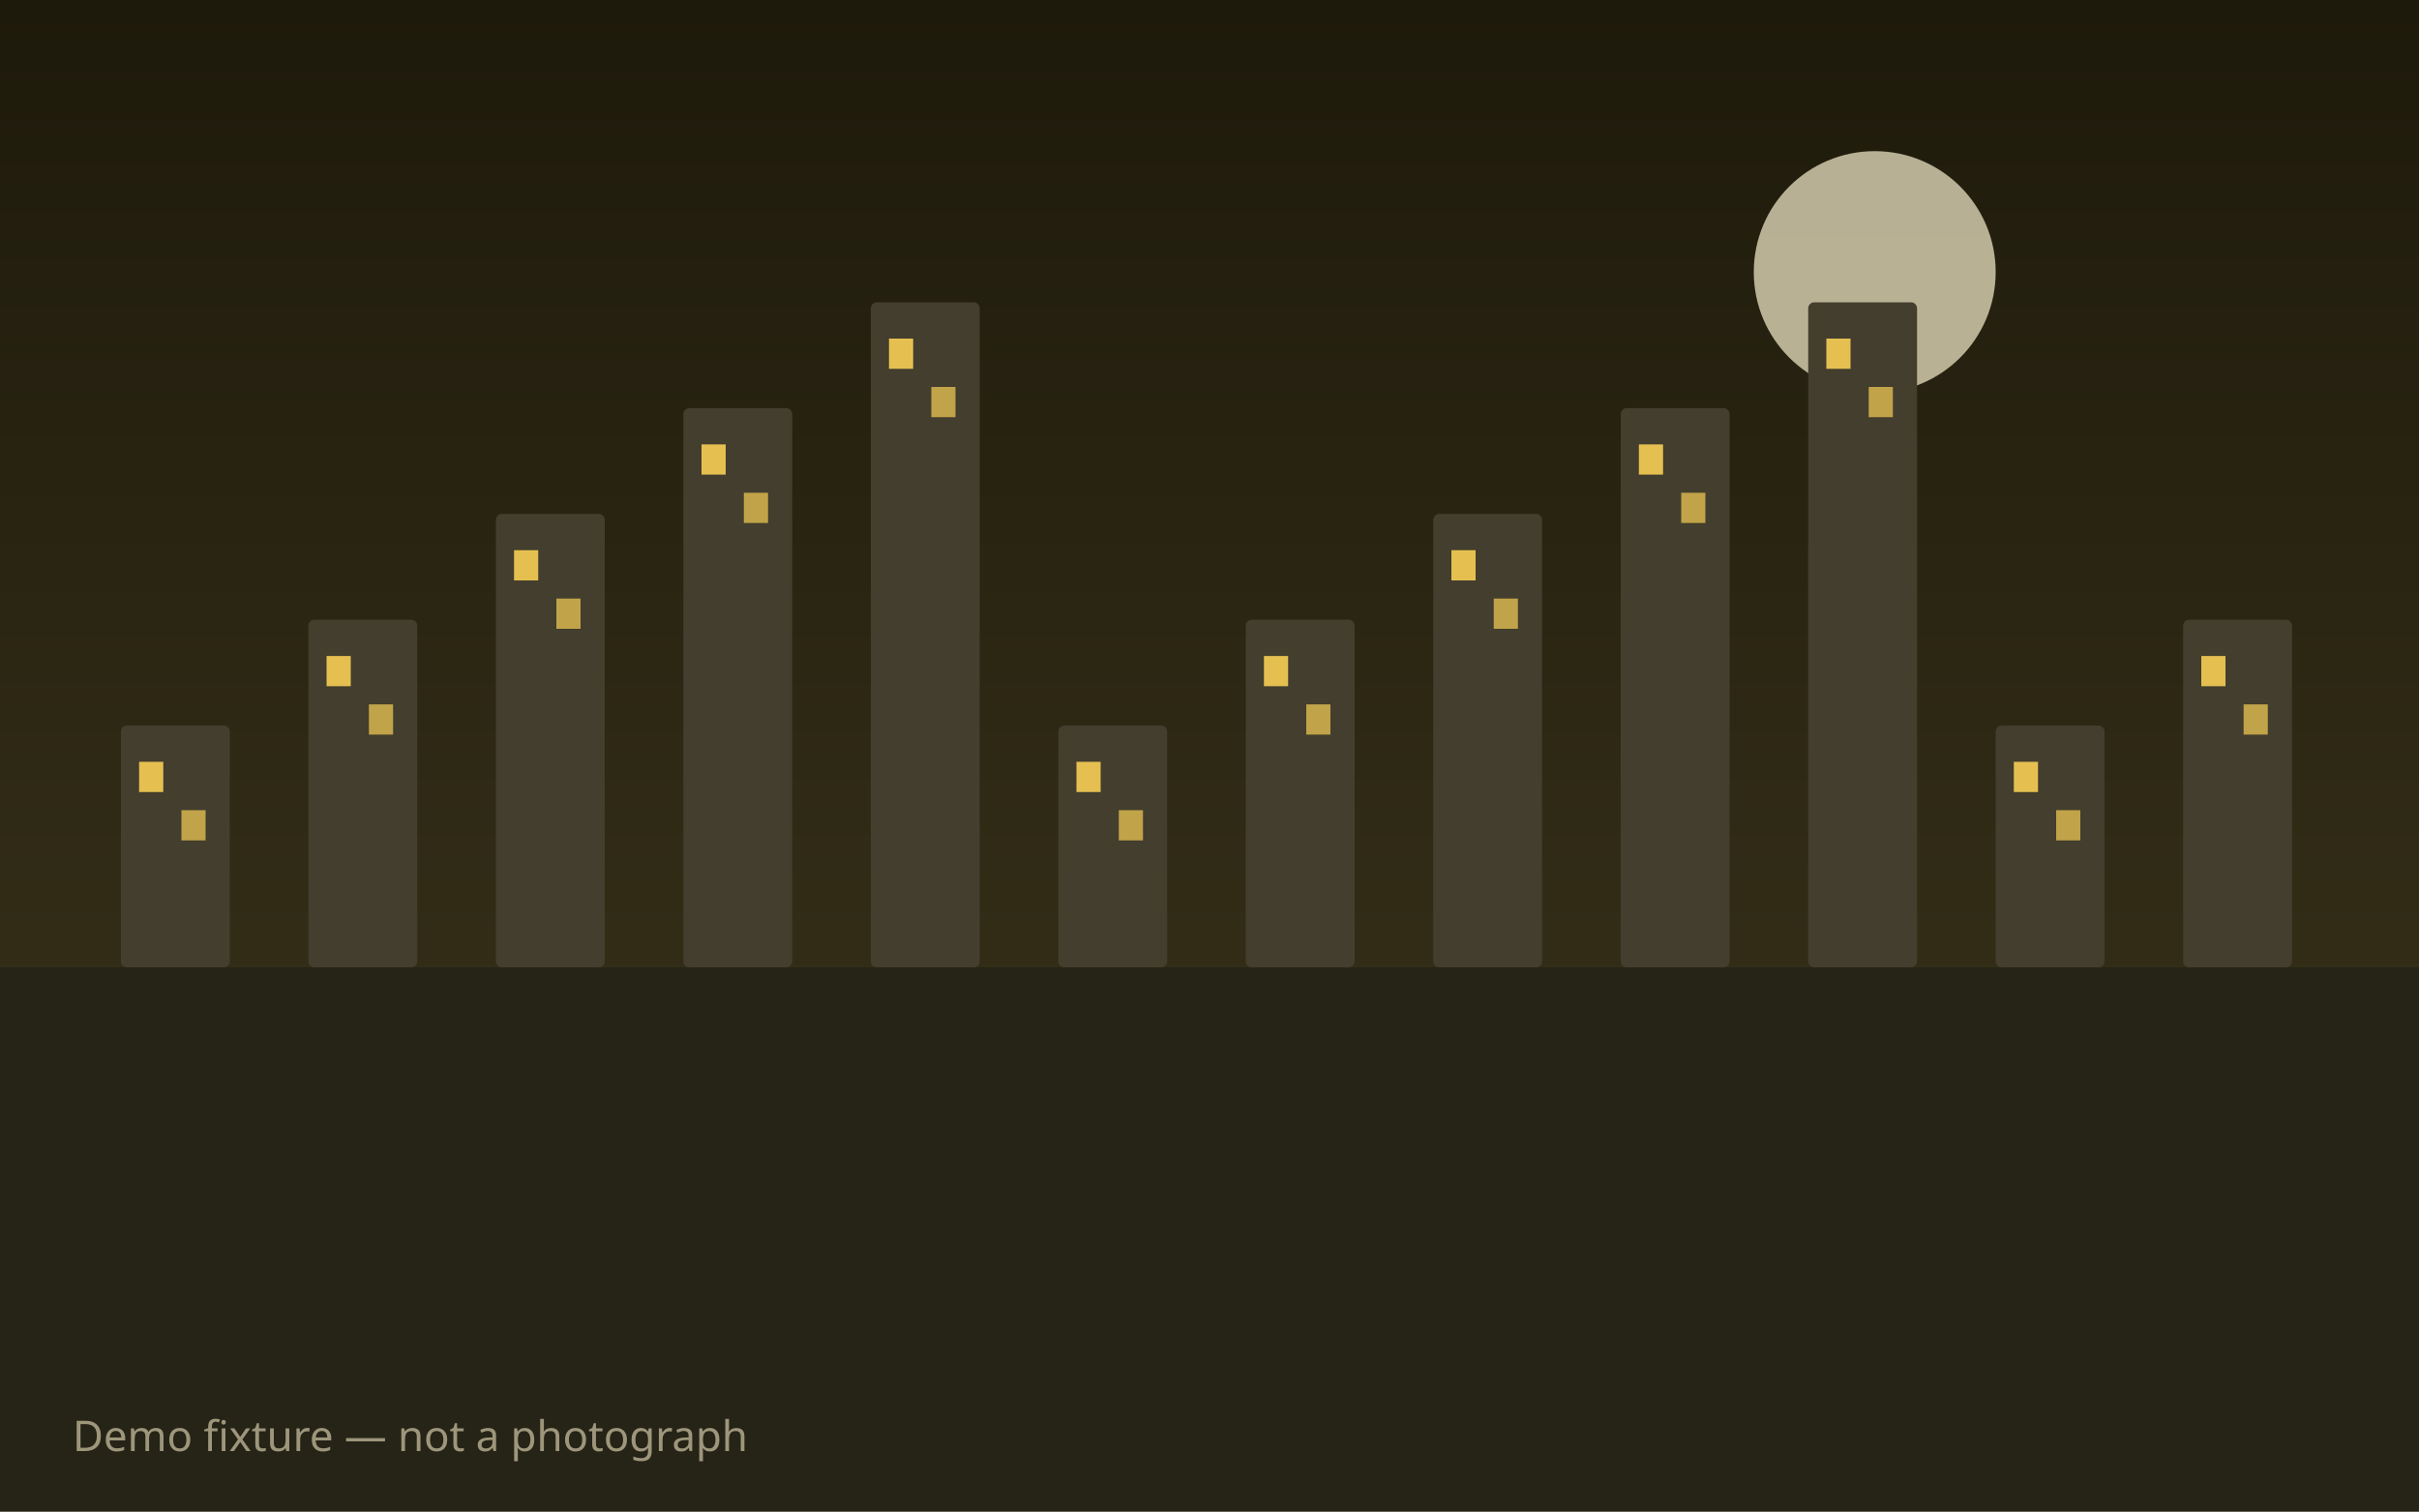
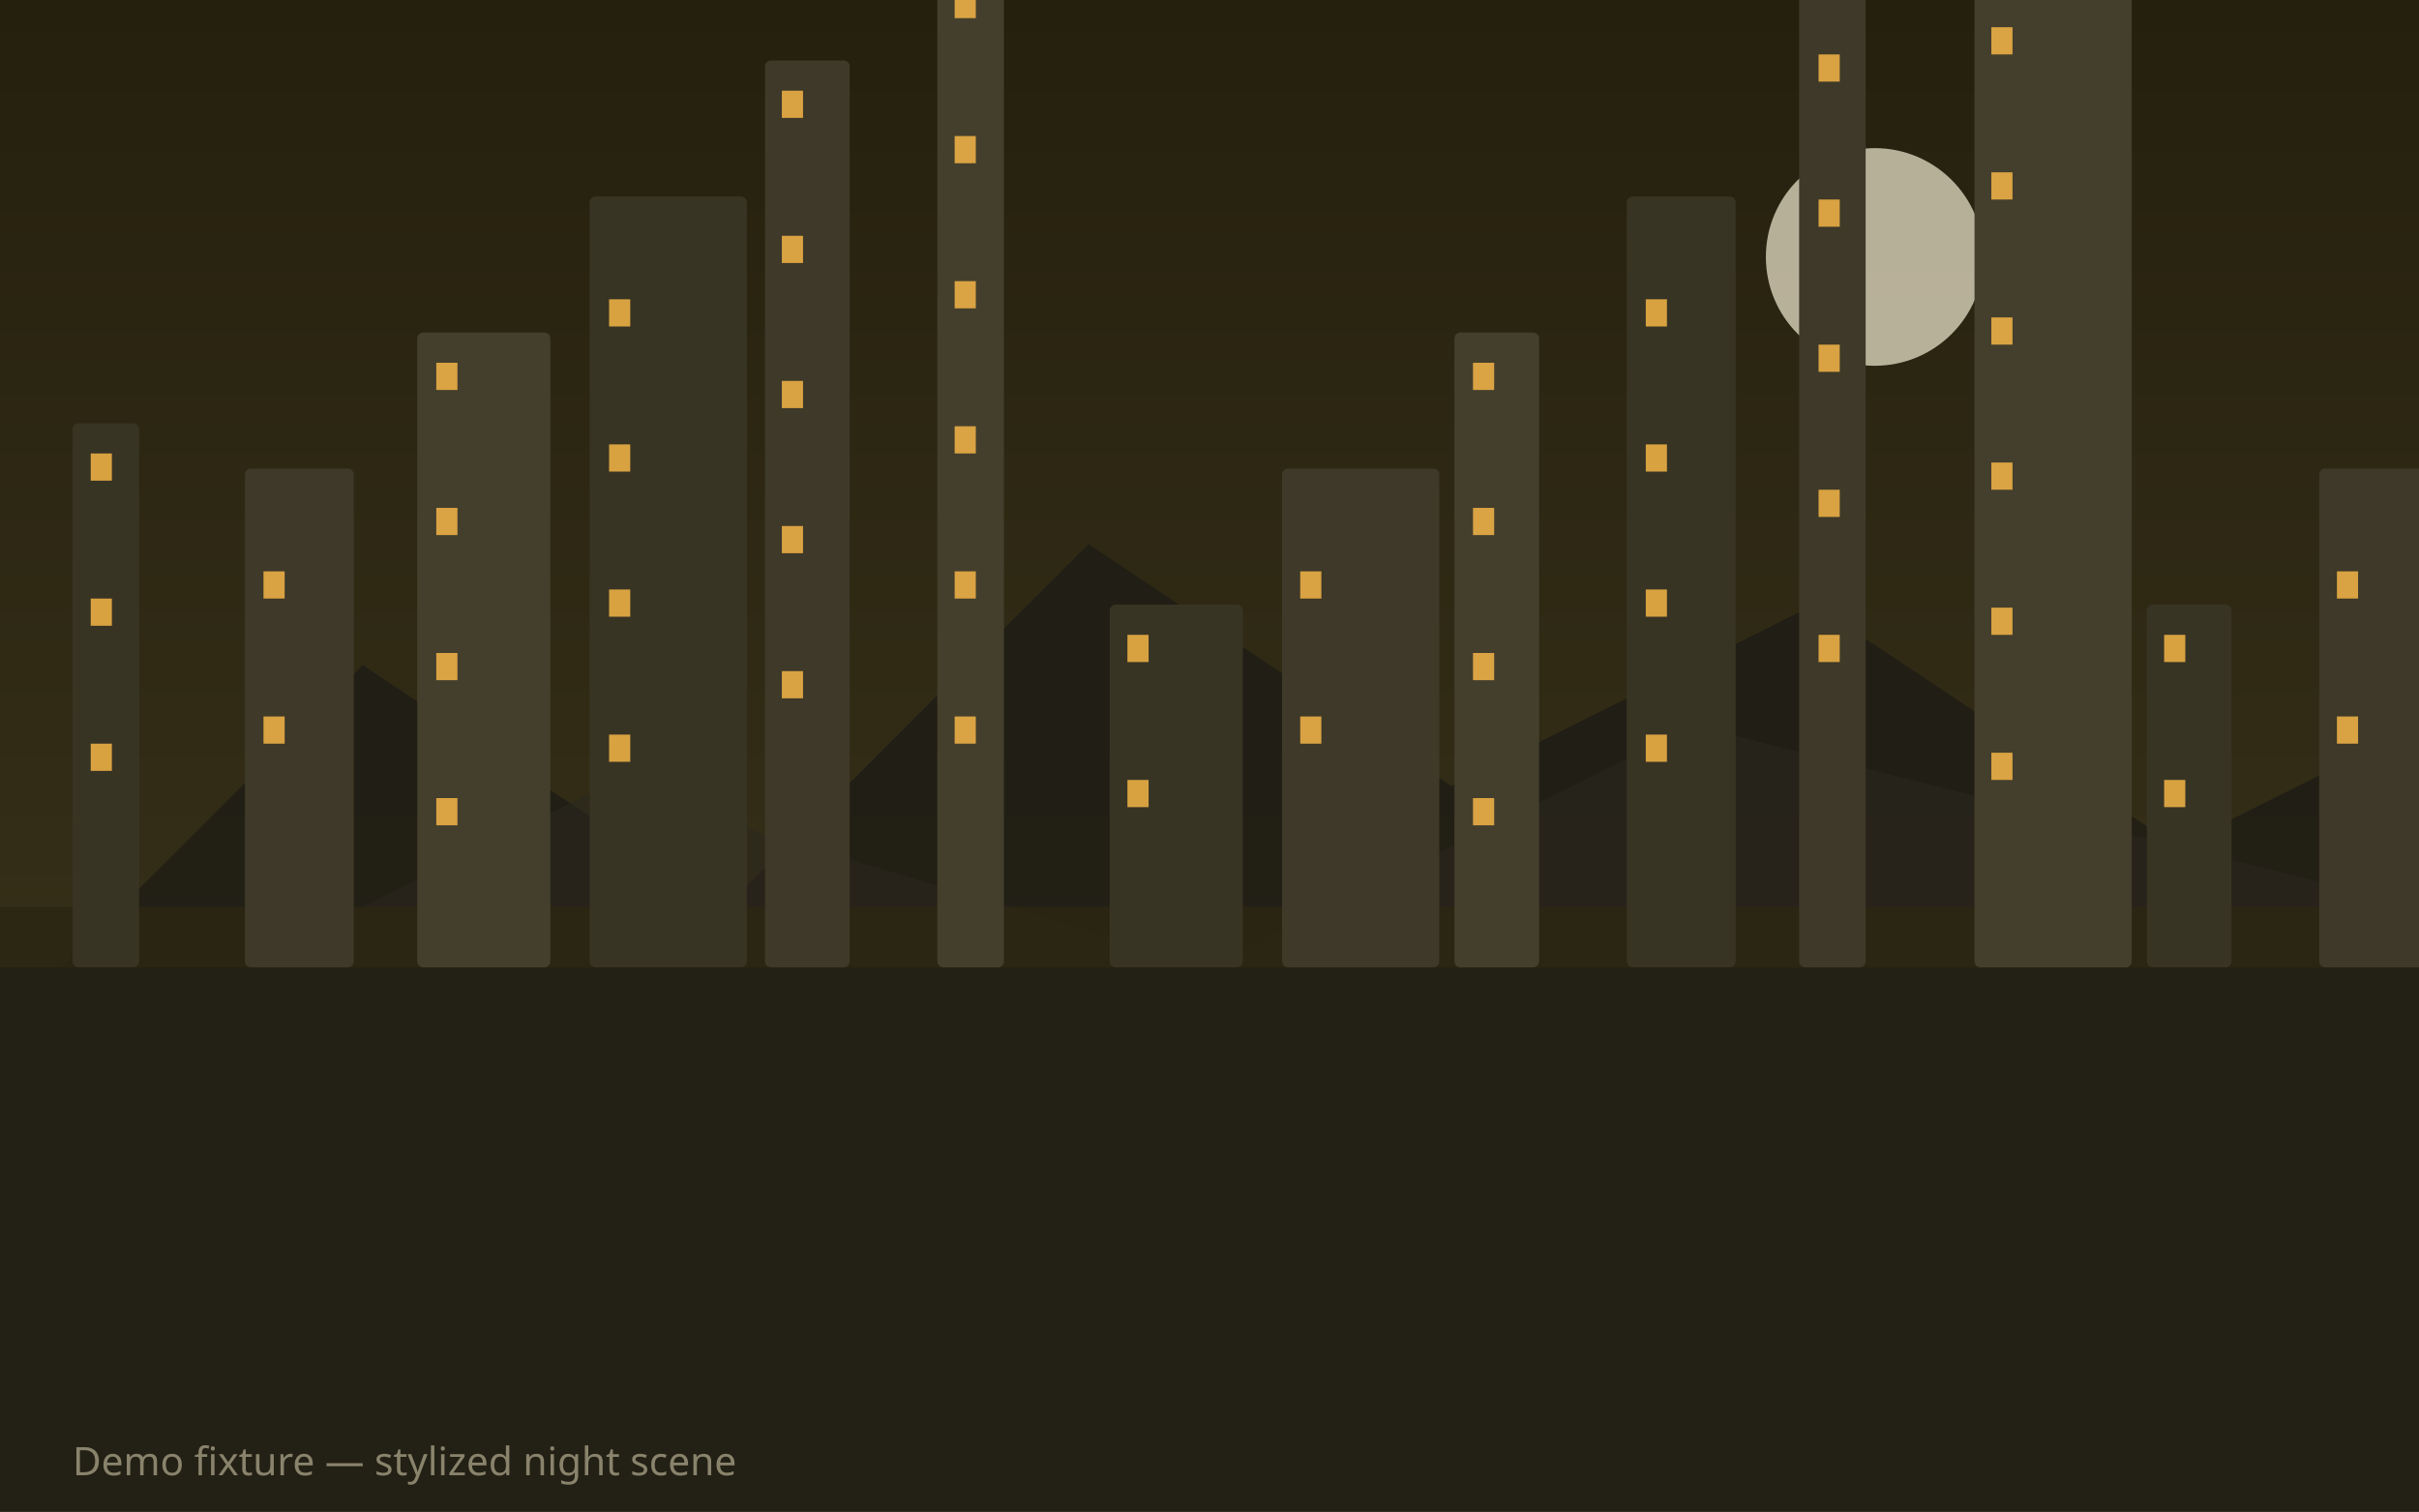
- <svg xmlns="http://www.w3.org/2000/svg" viewBox="0 0 800 500" role="img" aria-label="Demo night scene">
+ <svg xmlns="http://www.w3.org/2000/svg" width="800" height="500" viewBox="0 0 800 500" role="img" aria-label="Demo night scene">
  <defs>
    <linearGradient id="sky-aad-12" x1="0" y1="0" x2="0" y2="1">
-       <stop offset="0%" stop-color="hsl(47, 45%, 8%)" />
+       <stop offset="0%" stop-color="hsl(47, 45%, 10%)" />
      <stop offset="100%" stop-color="hsl(47, 35%, 18%)" />
    </linearGradient>
  </defs>
  <rect width="800" height="500" fill="url(#sky-aad-12)" />
-   <circle cx="620" cy="90" r="40" fill="hsl(47, 30%, 75%)" opacity="0.85" />
-   <rect y="320" width="800" height="180" fill="hsl(47, 25%, 12%)" />
-   <rect x="40" y="240" width="36" height="80" fill="hsl(47, 20%, 22%)" rx="2" />
-   <rect x="46" y="252" width="8" height="10" fill="hsl(45, 90%, 65%)" opacity="0.9" />
-   <rect x="60" y="268" width="8" height="10" fill="hsl(45, 90%, 65%)" opacity="0.7" />
-   <rect x="102" y="205" width="36" height="115" fill="hsl(47, 20%, 22%)" rx="2" />
-   <rect x="108" y="217" width="8" height="10" fill="hsl(45, 90%, 65%)" opacity="0.9" />
-   <rect x="122" y="233" width="8" height="10" fill="hsl(45, 90%, 65%)" opacity="0.7" />
-   <rect x="164" y="170" width="36" height="150" fill="hsl(47, 20%, 22%)" rx="2" />
-   <rect x="170" y="182" width="8" height="10" fill="hsl(45, 90%, 65%)" opacity="0.9" />
-   <rect x="184" y="198" width="8" height="10" fill="hsl(45, 90%, 65%)" opacity="0.7" />
-   <rect x="226" y="135" width="36" height="185" fill="hsl(47, 20%, 22%)" rx="2" />
-   <rect x="232" y="147" width="8" height="10" fill="hsl(45, 90%, 65%)" opacity="0.9" />
-   <rect x="246" y="163" width="8" height="10" fill="hsl(45, 90%, 65%)" opacity="0.7" />
-   <rect x="288" y="100" width="36" height="220" fill="hsl(47, 20%, 22%)" rx="2" />
-   <rect x="294" y="112" width="8" height="10" fill="hsl(45, 90%, 65%)" opacity="0.9" />
-   <rect x="308" y="128" width="8" height="10" fill="hsl(45, 90%, 65%)" opacity="0.7" />
-   <rect x="350" y="240" width="36" height="80" fill="hsl(47, 20%, 22%)" rx="2" />
-   <rect x="356" y="252" width="8" height="10" fill="hsl(45, 90%, 65%)" opacity="0.9" />
-   <rect x="370" y="268" width="8" height="10" fill="hsl(45, 90%, 65%)" opacity="0.7" />
-   <rect x="412" y="205" width="36" height="115" fill="hsl(47, 20%, 22%)" rx="2" />
-   <rect x="418" y="217" width="8" height="10" fill="hsl(45, 90%, 65%)" opacity="0.9" />
-   <rect x="432" y="233" width="8" height="10" fill="hsl(45, 90%, 65%)" opacity="0.7" />
-   <rect x="474" y="170" width="36" height="150" fill="hsl(47, 20%, 22%)" rx="2" />
-   <rect x="480" y="182" width="8" height="10" fill="hsl(45, 90%, 65%)" opacity="0.9" />
-   <rect x="494" y="198" width="8" height="10" fill="hsl(45, 90%, 65%)" opacity="0.7" />
-   <rect x="536" y="135" width="36" height="185" fill="hsl(47, 20%, 22%)" rx="2" />
-   <rect x="542" y="147" width="8" height="10" fill="hsl(45, 90%, 65%)" opacity="0.9" />
-   <rect x="556" y="163" width="8" height="10" fill="hsl(45, 90%, 65%)" opacity="0.7" />
-   <rect x="598" y="100" width="36" height="220" fill="hsl(47, 20%, 22%)" rx="2" />
-   <rect x="604" y="112" width="8" height="10" fill="hsl(45, 90%, 65%)" opacity="0.9" />
-   <rect x="618" y="128" width="8" height="10" fill="hsl(45, 90%, 65%)" opacity="0.7" />
-   <rect x="660" y="240" width="36" height="80" fill="hsl(47, 20%, 22%)" rx="2" />
-   <rect x="666" y="252" width="8" height="10" fill="hsl(45, 90%, 65%)" opacity="0.9" />
-   <rect x="680" y="268" width="8" height="10" fill="hsl(45, 90%, 65%)" opacity="0.7" />
-   <rect x="722" y="205" width="36" height="115" fill="hsl(47, 20%, 22%)" rx="2" />
-   <rect x="728" y="217" width="8" height="10" fill="hsl(45, 90%, 65%)" opacity="0.9" />
-   <rect x="742" y="233" width="8" height="10" fill="hsl(45, 90%, 65%)" opacity="0.7" />
-   <text x="24" y="480" fill="hsl(47, 15%, 55%)" font-family="system-ui,sans-serif" font-size="14">Demo fixture — not a photograph</text>
+   <circle cx="620" cy="85" r="36" fill="hsl(47, 28%, 78%)" opacity="0.82" />
+   <path d="M0 340 L120 220 L240 300 L360 180 L480 260 L600 200 L720 280 L800 240 L800 500 L0 500 Z" fill="hsl(47, 18%, 10%)" opacity="0.85" />
+   <path d="M0 360 L200 260 L400 320 L560 240 L800 300 L800 500 L0 500 Z" fill="hsl(47, 15%, 14%)" opacity="0.6" />
+   <path d="M0 350 Q200 310 400 340 T800 330 L800 500 L0 500 Z" fill="hsl(47, 40%, 12%)" opacity="0.75" />
+   <rect y="300" width="800" height="120" fill="hsl(47, 40%, 12%)" opacity="0.9" />
+   <ellipse cx="80" cy="360" rx="40" ry="6" fill="hsl(47, 25%, 22%)" opacity="0.35" />
+   <ellipse cx="175" cy="360" rx="40" ry="6" fill="hsl(47, 25%, 22%)" opacity="0.35" />
+   <ellipse cx="270" cy="360" rx="40" ry="6" fill="hsl(47, 25%, 22%)" opacity="0.35" />
+   <ellipse cx="365" cy="360" rx="40" ry="6" fill="hsl(47, 25%, 22%)" opacity="0.35" />
+   <ellipse cx="460" cy="360" rx="40" ry="6" fill="hsl(47, 25%, 22%)" opacity="0.35" />
+   <ellipse cx="555" cy="360" rx="40" ry="6" fill="hsl(47, 25%, 22%)" opacity="0.35" />
+   <ellipse cx="650" cy="360" rx="40" ry="6" fill="hsl(47, 25%, 22%)" opacity="0.35" />
+   <ellipse cx="745" cy="360" rx="40" ry="6" fill="hsl(47, 25%, 22%)" opacity="0.35" />
+   <rect y="320" width="800" height="180" fill="hsl(47, 25%, 11%)" />
+   <rect x="24" y="140" width="22" height="180" fill="hsl(47, 22%, 18%)" rx="2" />
+   <rect x="30" y="150" width="7" height="9" fill="hsl(38, 90%, 62%)" opacity="0.85" />
+   <rect x="30" y="198" width="7" height="9" fill="hsl(38, 90%, 62%)" opacity="0.85" />
+   <rect x="30" y="246" width="7" height="9" fill="hsl(38, 90%, 62%)" opacity="0.85" />
+   <rect x="81" y="155" width="36" height="165" fill="hsl(47, 22%, 20%)" rx="2" />
+   <rect x="87.143" y="189" width="7" height="9" fill="hsl(38, 90%, 62%)" opacity="0.85" />
+   <rect x="87.143" y="237" width="7" height="9" fill="hsl(38, 90%, 62%)" opacity="0.85" />
+   <rect x="138" y="110" width="44" height="210" fill="hsl(47, 22%, 22%)" rx="2" />
+   <rect x="144.286" y="120" width="7" height="9" fill="hsl(38, 90%, 62%)" opacity="0.85" />
+   <rect x="144.286" y="168" width="7" height="9" fill="hsl(38, 90%, 62%)" opacity="0.85" />
+   <rect x="144.286" y="216" width="7" height="9" fill="hsl(38, 90%, 62%)" opacity="0.85" />
+   <rect x="144.286" y="264" width="7" height="9" fill="hsl(38, 90%, 62%)" opacity="0.85" />
+   <rect x="195" y="65" width="52" height="255" fill="hsl(47, 22%, 18%)" rx="2" />
+   <rect x="201.429" y="99" width="7" height="9" fill="hsl(38, 90%, 62%)" opacity="0.85" />
+   <rect x="201.429" y="147" width="7" height="9" fill="hsl(38, 90%, 62%)" opacity="0.85" />
+   <rect x="201.429" y="195" width="7" height="9" fill="hsl(38, 90%, 62%)" opacity="0.85" />
+   <rect x="201.429" y="243" width="7" height="9" fill="hsl(38, 90%, 62%)" opacity="0.85" />
+   <rect x="253" y="20" width="28" height="300" fill="hsl(47, 22%, 20%)" rx="2" />
+   <rect x="258.571" y="30" width="7" height="9" fill="hsl(38, 90%, 62%)" opacity="0.85" />
+   <rect x="258.571" y="78" width="7" height="9" fill="hsl(38, 90%, 62%)" opacity="0.85" />
+   <rect x="258.571" y="126" width="7" height="9" fill="hsl(38, 90%, 62%)" opacity="0.85" />
+   <rect x="258.571" y="174" width="7" height="9" fill="hsl(38, 90%, 62%)" opacity="0.85" />
+   <rect x="258.571" y="222" width="7" height="9" fill="hsl(38, 90%, 62%)" opacity="0.85" />
+   <rect x="310" y="-85" width="22" height="405" fill="hsl(47, 22%, 22%)" rx="2" />
+   <rect x="315.714" y="-51" width="7" height="9" fill="hsl(38, 90%, 62%)" opacity="0.85" />
+   <rect x="315.714" y="-3" width="7" height="9" fill="hsl(38, 90%, 62%)" opacity="0.85" />
+   <rect x="315.714" y="45" width="7" height="9" fill="hsl(38, 90%, 62%)" opacity="0.85" />
+   <rect x="315.714" y="93" width="7" height="9" fill="hsl(38, 90%, 62%)" opacity="0.85" />
+   <rect x="315.714" y="141" width="7" height="9" fill="hsl(38, 90%, 62%)" opacity="0.85" />
+   <rect x="315.714" y="189" width="7" height="9" fill="hsl(38, 90%, 62%)" opacity="0.85" />
+   <rect x="315.714" y="237" width="7" height="9" fill="hsl(38, 90%, 62%)" opacity="0.85" />
+   <rect x="367" y="200" width="44" height="120" fill="hsl(47, 22%, 18%)" rx="2" />
+   <rect x="372.857" y="210" width="7" height="9" fill="hsl(38, 90%, 62%)" opacity="0.85" />
+   <rect x="372.857" y="258" width="7" height="9" fill="hsl(38, 90%, 62%)" opacity="0.85" />
+   <rect x="424" y="155" width="52" height="165" fill="hsl(47, 22%, 20%)" rx="2" />
+   <rect x="430" y="189" width="7" height="9" fill="hsl(38, 90%, 62%)" opacity="0.85" />
+   <rect x="430" y="237" width="7" height="9" fill="hsl(38, 90%, 62%)" opacity="0.85" />
+   <rect x="481" y="110" width="28" height="210" fill="hsl(47, 22%, 22%)" rx="2" />
+   <rect x="487.143" y="120" width="7" height="9" fill="hsl(38, 90%, 62%)" opacity="0.85" />
+   <rect x="487.143" y="168" width="7" height="9" fill="hsl(38, 90%, 62%)" opacity="0.85" />
+   <rect x="487.143" y="216" width="7" height="9" fill="hsl(38, 90%, 62%)" opacity="0.85" />
+   <rect x="487.143" y="264" width="7" height="9" fill="hsl(38, 90%, 62%)" opacity="0.85" />
+   <rect x="538" y="65" width="36" height="255" fill="hsl(47, 22%, 18%)" rx="2" />
+   <rect x="544.286" y="99" width="7" height="9" fill="hsl(38, 90%, 62%)" opacity="0.85" />
+   <rect x="544.286" y="147" width="7" height="9" fill="hsl(38, 90%, 62%)" opacity="0.85" />
+   <rect x="544.286" y="195" width="7" height="9" fill="hsl(38, 90%, 62%)" opacity="0.85" />
+   <rect x="544.286" y="243" width="7" height="9" fill="hsl(38, 90%, 62%)" opacity="0.85" />
+   <rect x="595" y="-40" width="22" height="360" fill="hsl(47, 22%, 20%)" rx="2" />
+   <rect x="601.429" y="-30" width="7" height="9" fill="hsl(38, 90%, 62%)" opacity="0.85" />
+   <rect x="601.429" y="18" width="7" height="9" fill="hsl(38, 90%, 62%)" opacity="0.85" />
+   <rect x="601.429" y="66" width="7" height="9" fill="hsl(38, 90%, 62%)" opacity="0.85" />
+   <rect x="601.429" y="114" width="7" height="9" fill="hsl(38, 90%, 62%)" opacity="0.85" />
+   <rect x="601.429" y="162" width="7" height="9" fill="hsl(38, 90%, 62%)" opacity="0.85" />
+   <rect x="601.429" y="210" width="7" height="9" fill="hsl(38, 90%, 62%)" opacity="0.85" />
+   <rect x="653" y="-25" width="52" height="345" fill="hsl(47, 22%, 22%)" rx="2" />
+   <rect x="658.571" y="9" width="7" height="9" fill="hsl(38, 90%, 62%)" opacity="0.85" />
+   <rect x="658.571" y="57" width="7" height="9" fill="hsl(38, 90%, 62%)" opacity="0.85" />
+   <rect x="658.571" y="105" width="7" height="9" fill="hsl(38, 90%, 62%)" opacity="0.85" />
+   <rect x="658.571" y="153" width="7" height="9" fill="hsl(38, 90%, 62%)" opacity="0.85" />
+   <rect x="658.571" y="201" width="7" height="9" fill="hsl(38, 90%, 62%)" opacity="0.85" />
+   <rect x="658.571" y="249" width="7" height="9" fill="hsl(38, 90%, 62%)" opacity="0.85" />
+   <rect x="710" y="200" width="28" height="120" fill="hsl(47, 22%, 18%)" rx="2" />
+   <rect x="715.714" y="210" width="7" height="9" fill="hsl(38, 90%, 62%)" opacity="0.85" />
+   <rect x="715.714" y="258" width="7" height="9" fill="hsl(38, 90%, 62%)" opacity="0.85" />
+   <rect x="767" y="155" width="36" height="165" fill="hsl(47, 22%, 20%)" rx="2" />
+   <rect x="772.857" y="189" width="7" height="9" fill="hsl(38, 90%, 62%)" opacity="0.85" />
+   <rect x="772.857" y="237" width="7" height="9" fill="hsl(38, 90%, 62%)" opacity="0.85" />
+   <text x="24" y="488" fill="hsl(47, 12%, 48%)" font-family="system-ui,sans-serif" font-size="13">Demo fixture — stylized night scene</text>
</svg>
